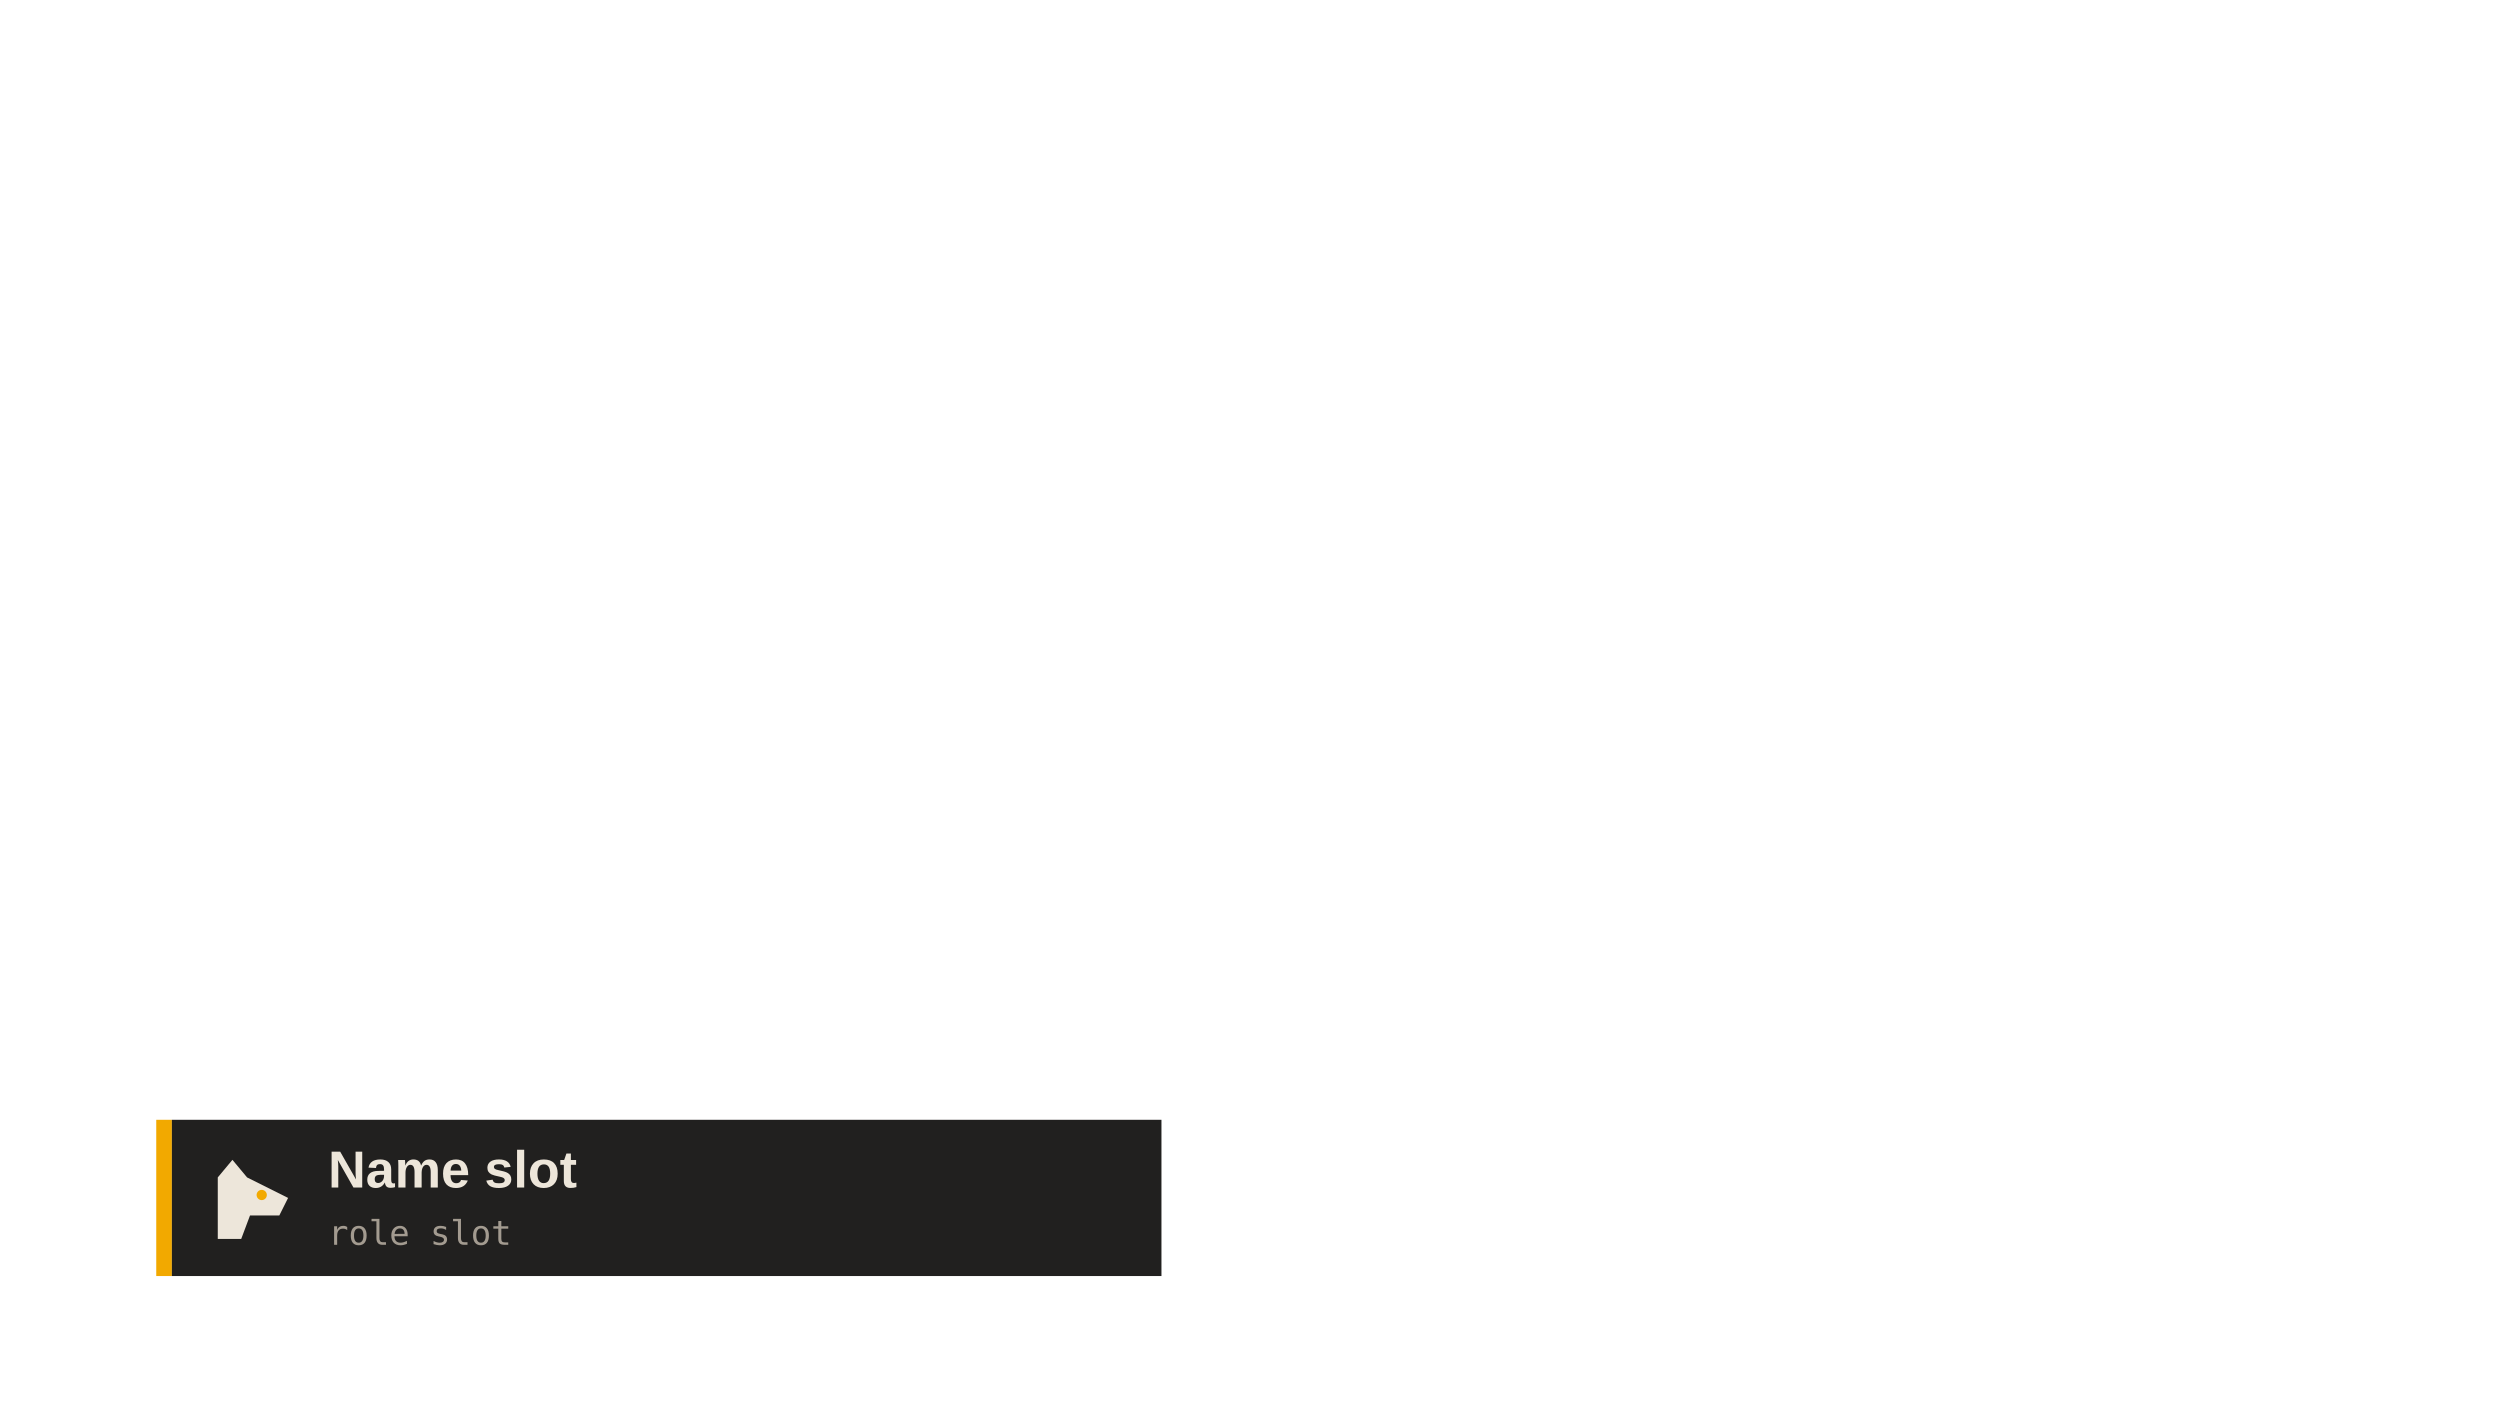
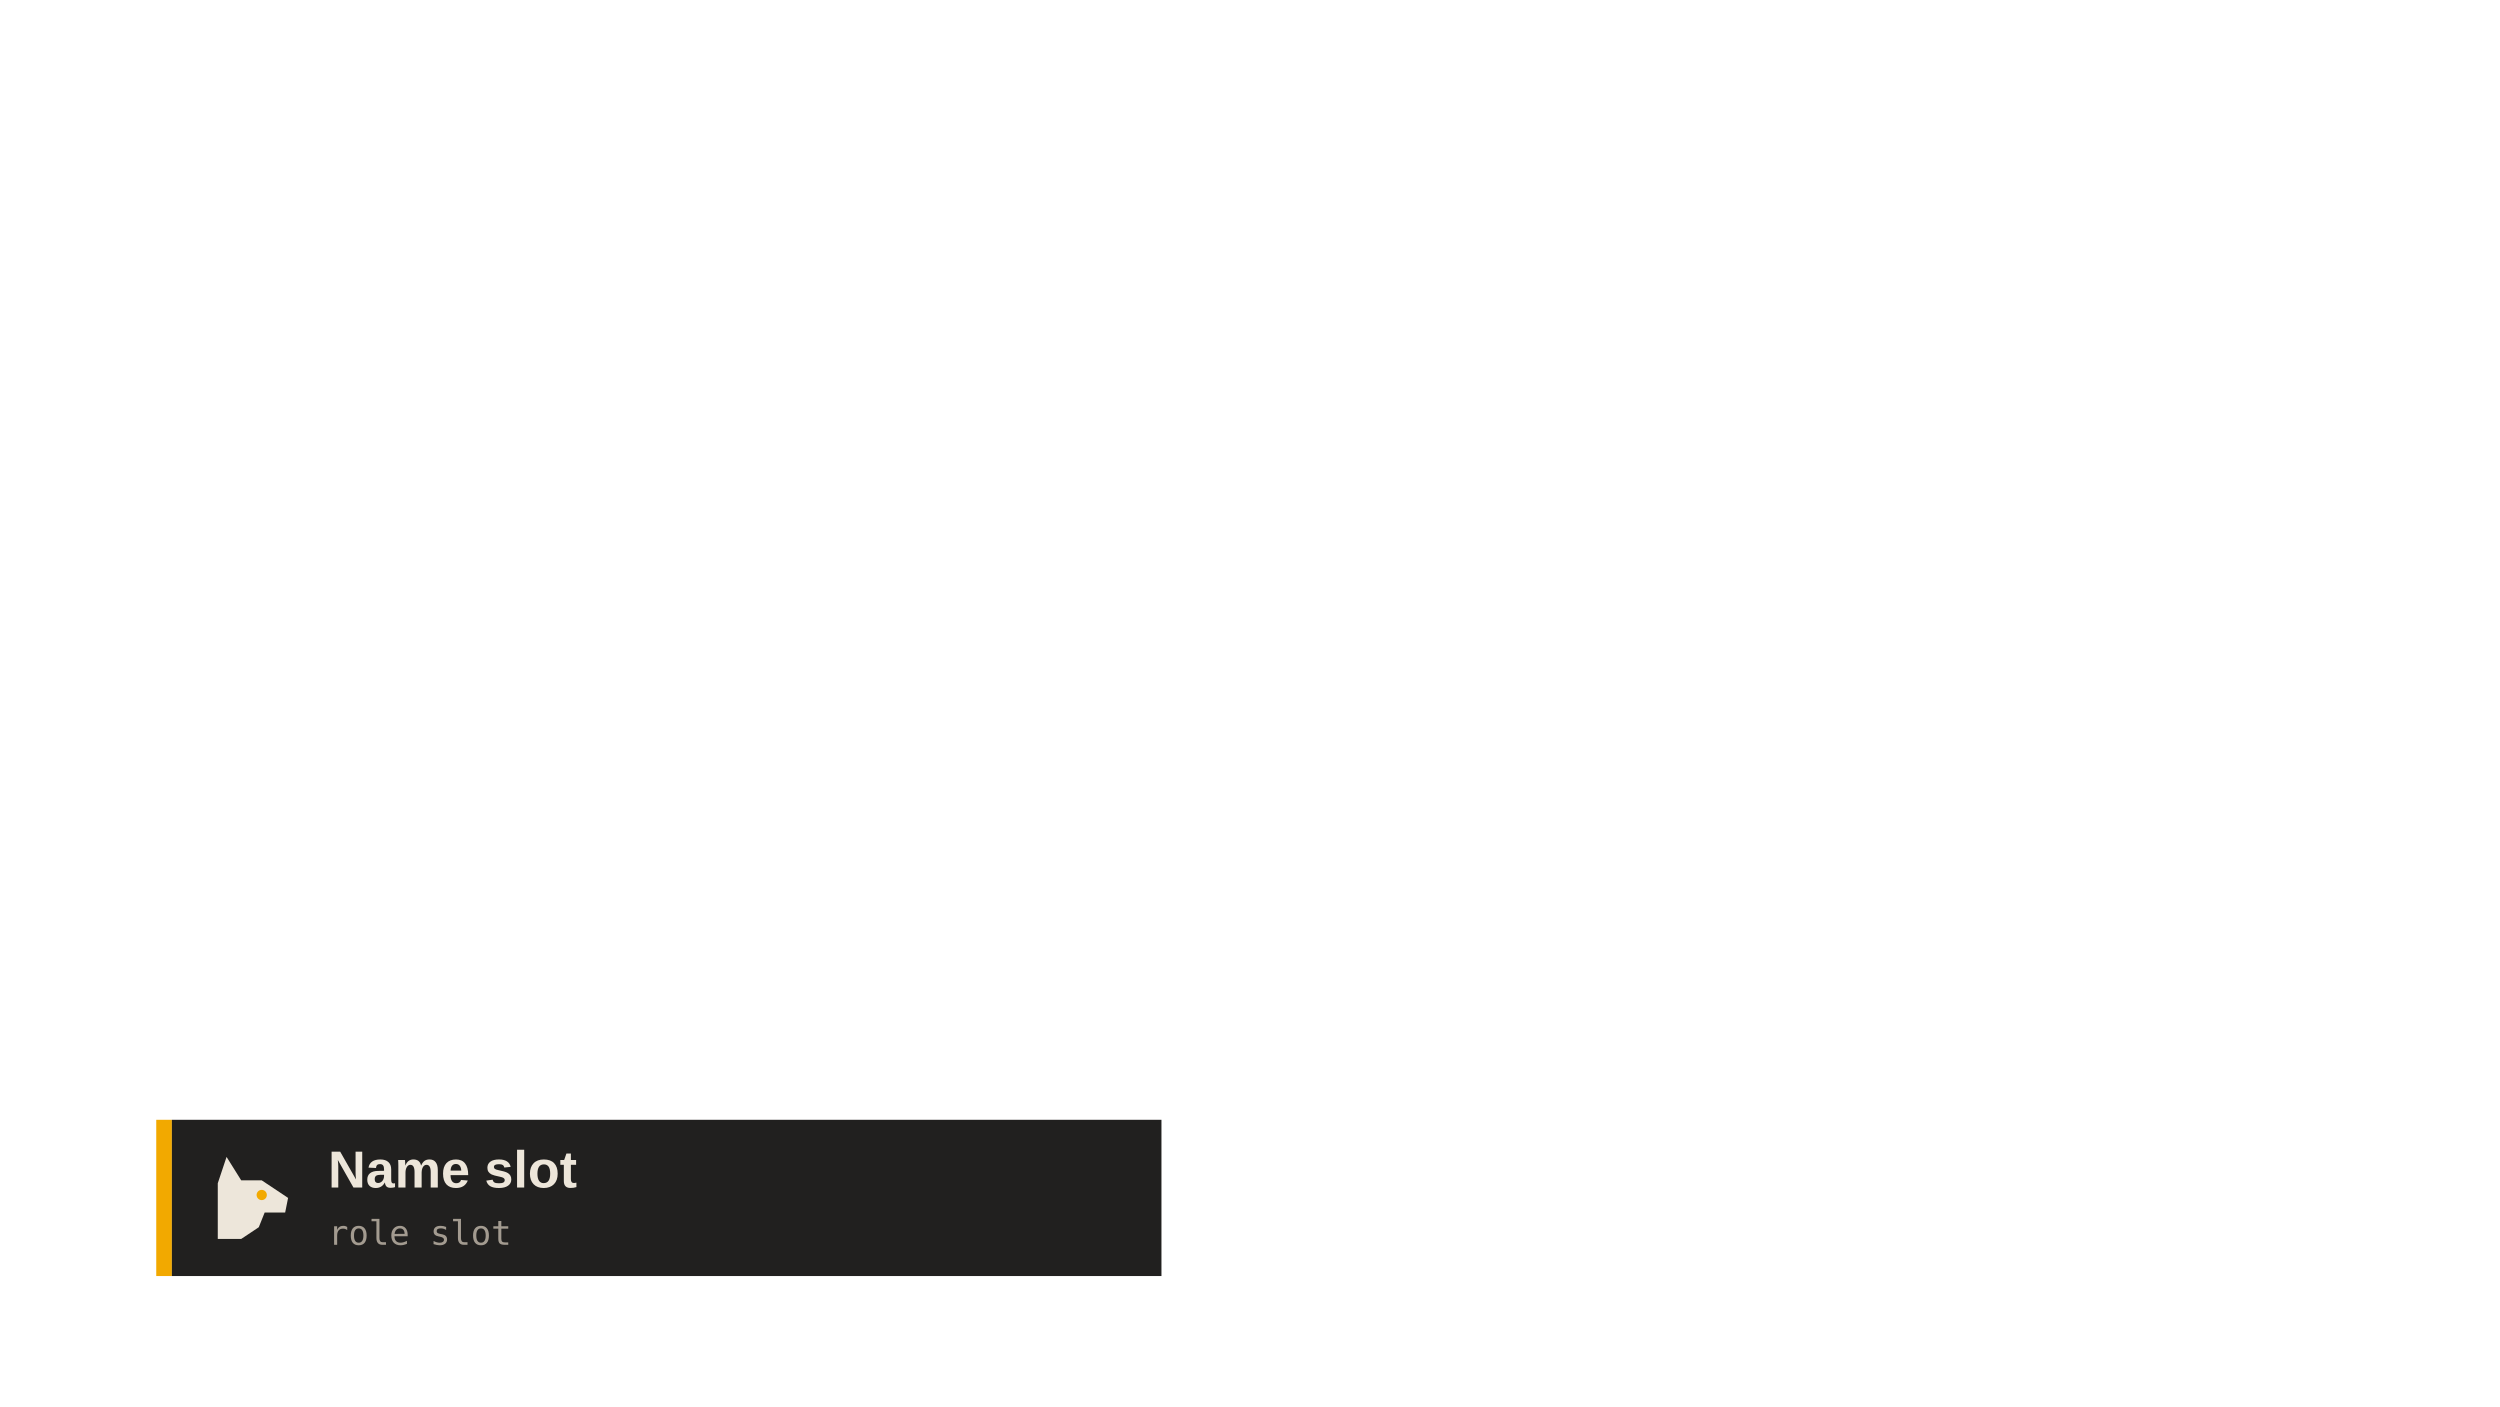
<svg xmlns="http://www.w3.org/2000/svg" width="1920" height="1080" viewBox="0 0 1920 1080">
  <rect x="120" y="860" width="12" height="120" fill="#f2a900" />
  <rect x="132" y="860" width="760" height="120" fill="#0f0e0c" fill-opacity="0.92" />
  <g transform="translate(156,884) scale(1.125)">
-     <polygon fill="#ede6da" points="10,60 10,18 20,6 30,18 58,32 52,44 32,44 26,60" />
+     <polygon fill="#ede6da" points="10,60 10,22 16,4 26,20 40,20 58,32 56,42 42,42 38,52 26,60" />
    <circle fill="#f2a900" cx="40" cy="30" r="3.5" />
  </g>
  <text x="252" y="912" font-family="Bricolage Grotesque, Helvetica Neue, Arial, sans-serif" font-weight="700" font-size="40" fill="#ede6da">Name slot</text>
  <text x="252" y="956" font-family="JetBrains Mono, SF Mono, Menlo, monospace" font-size="26" fill="#a39b90">role slot</text>
</svg>
